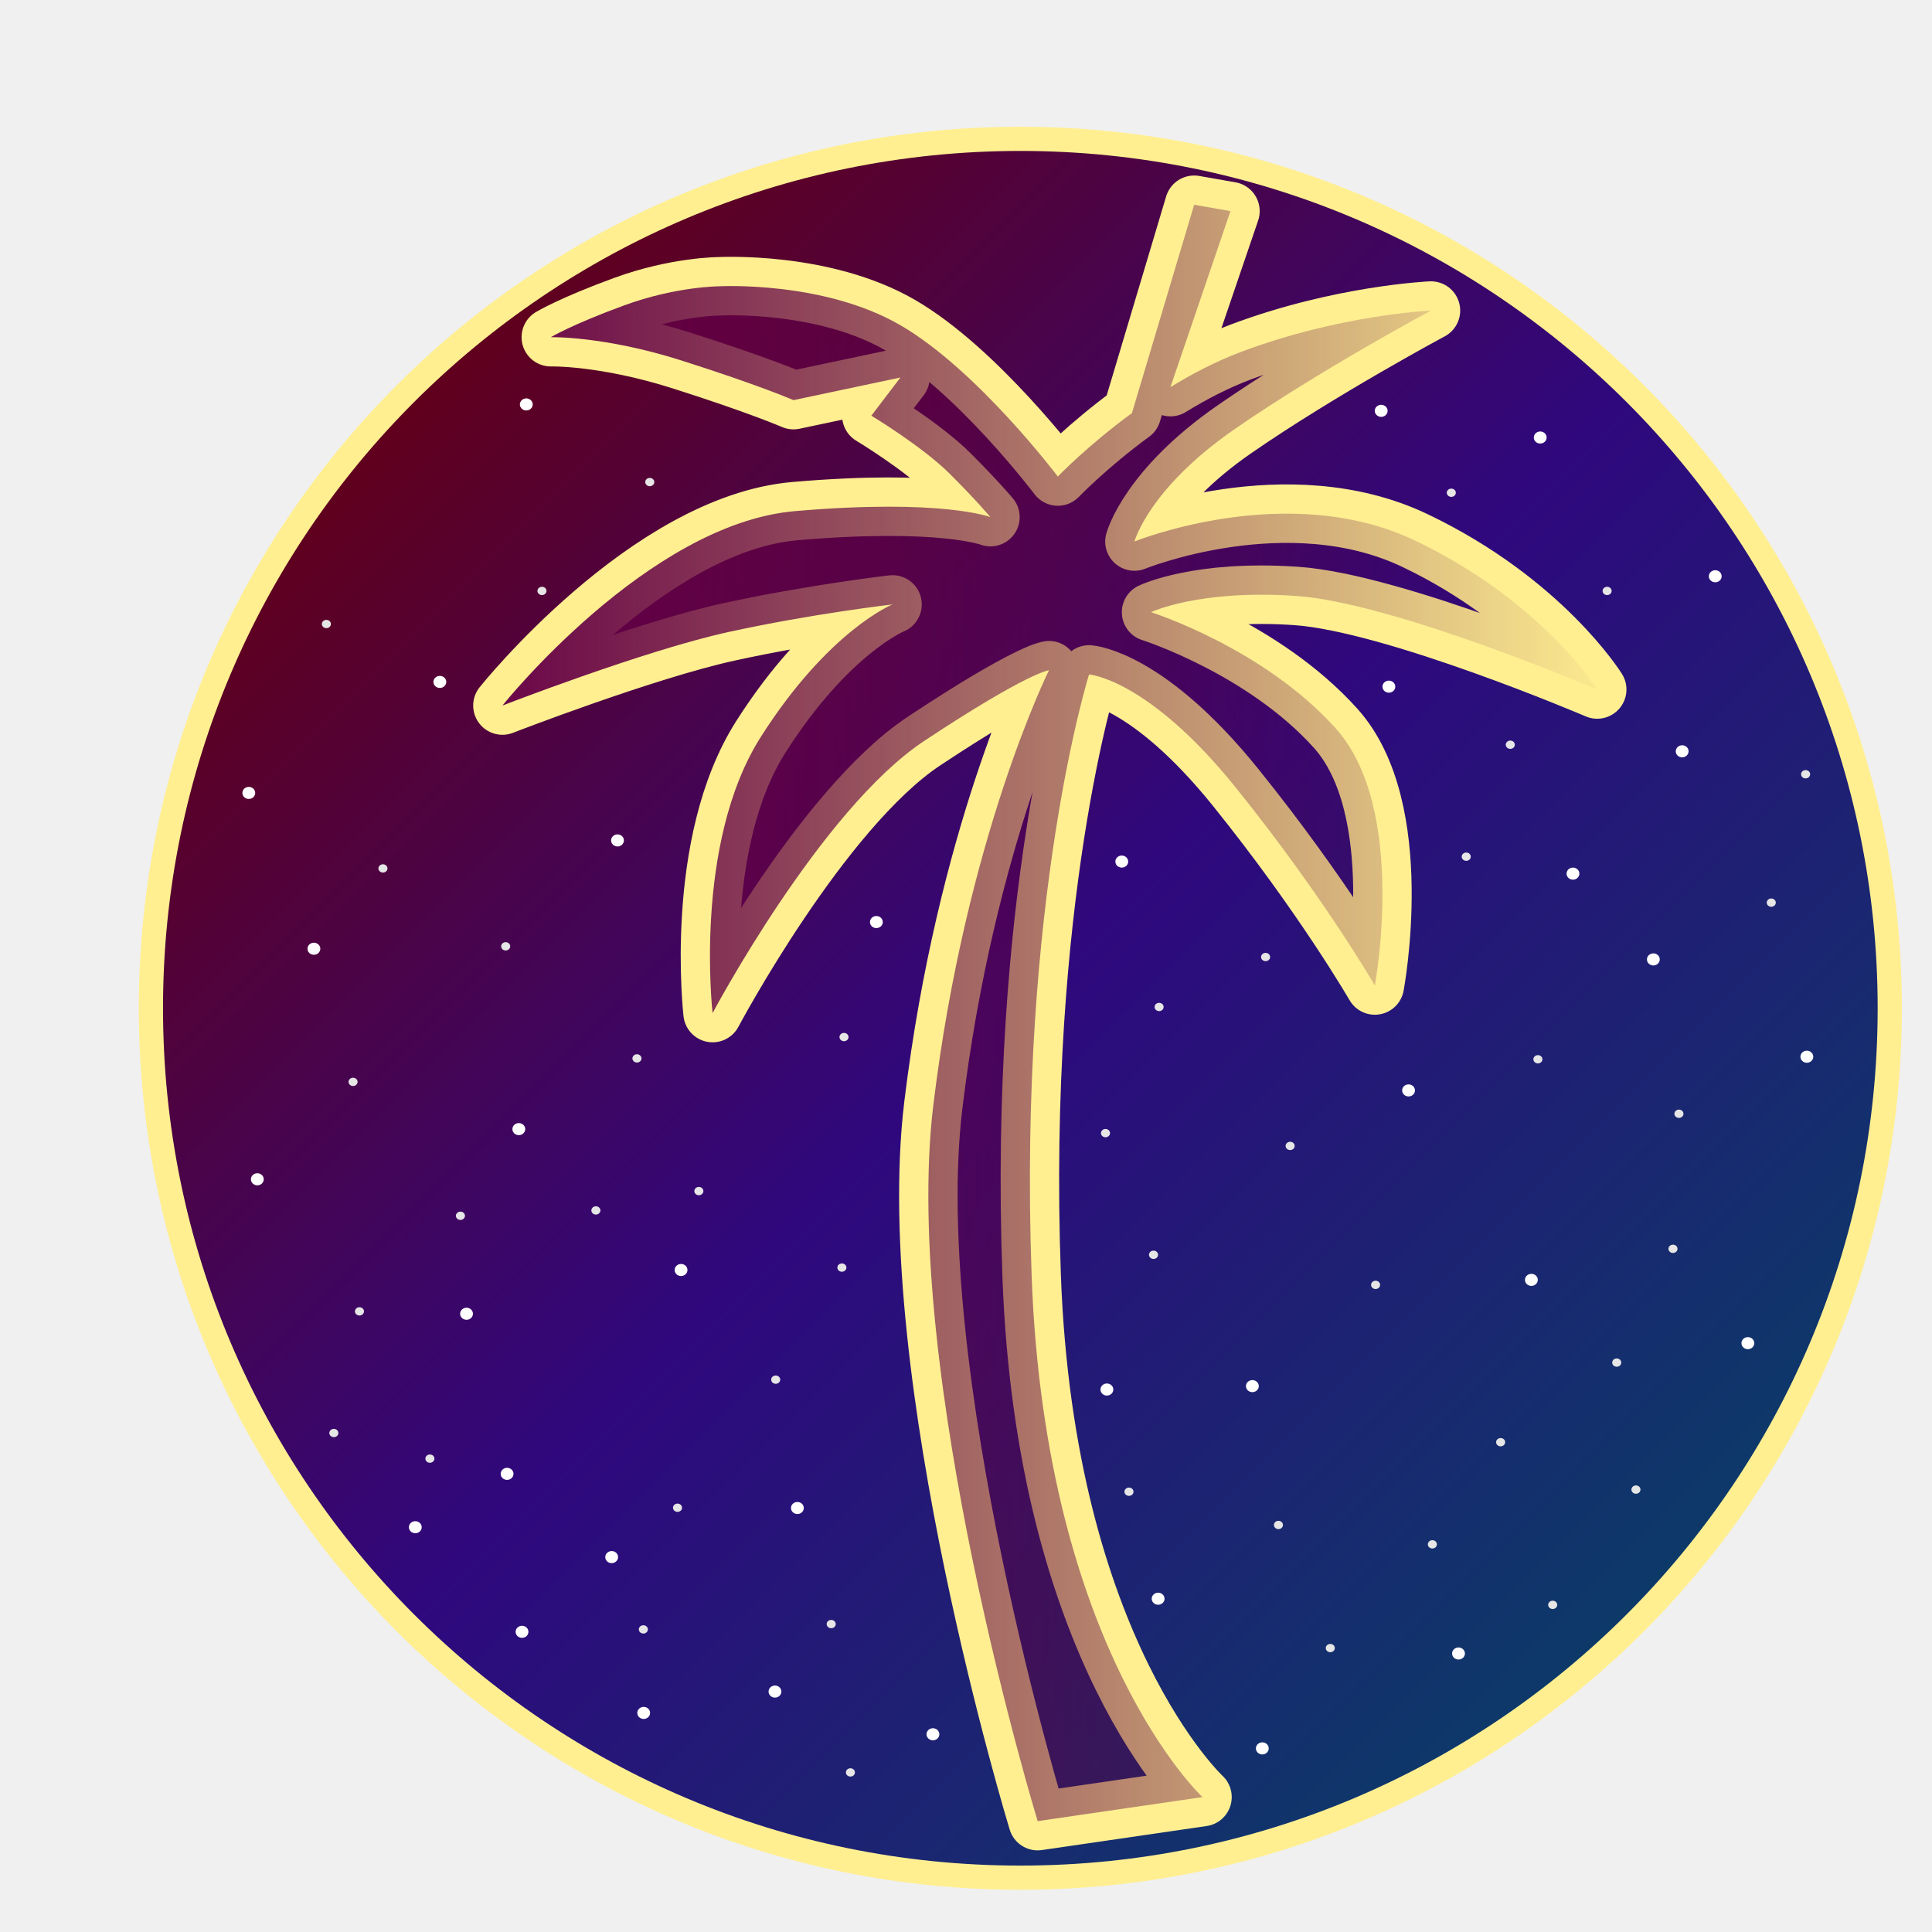
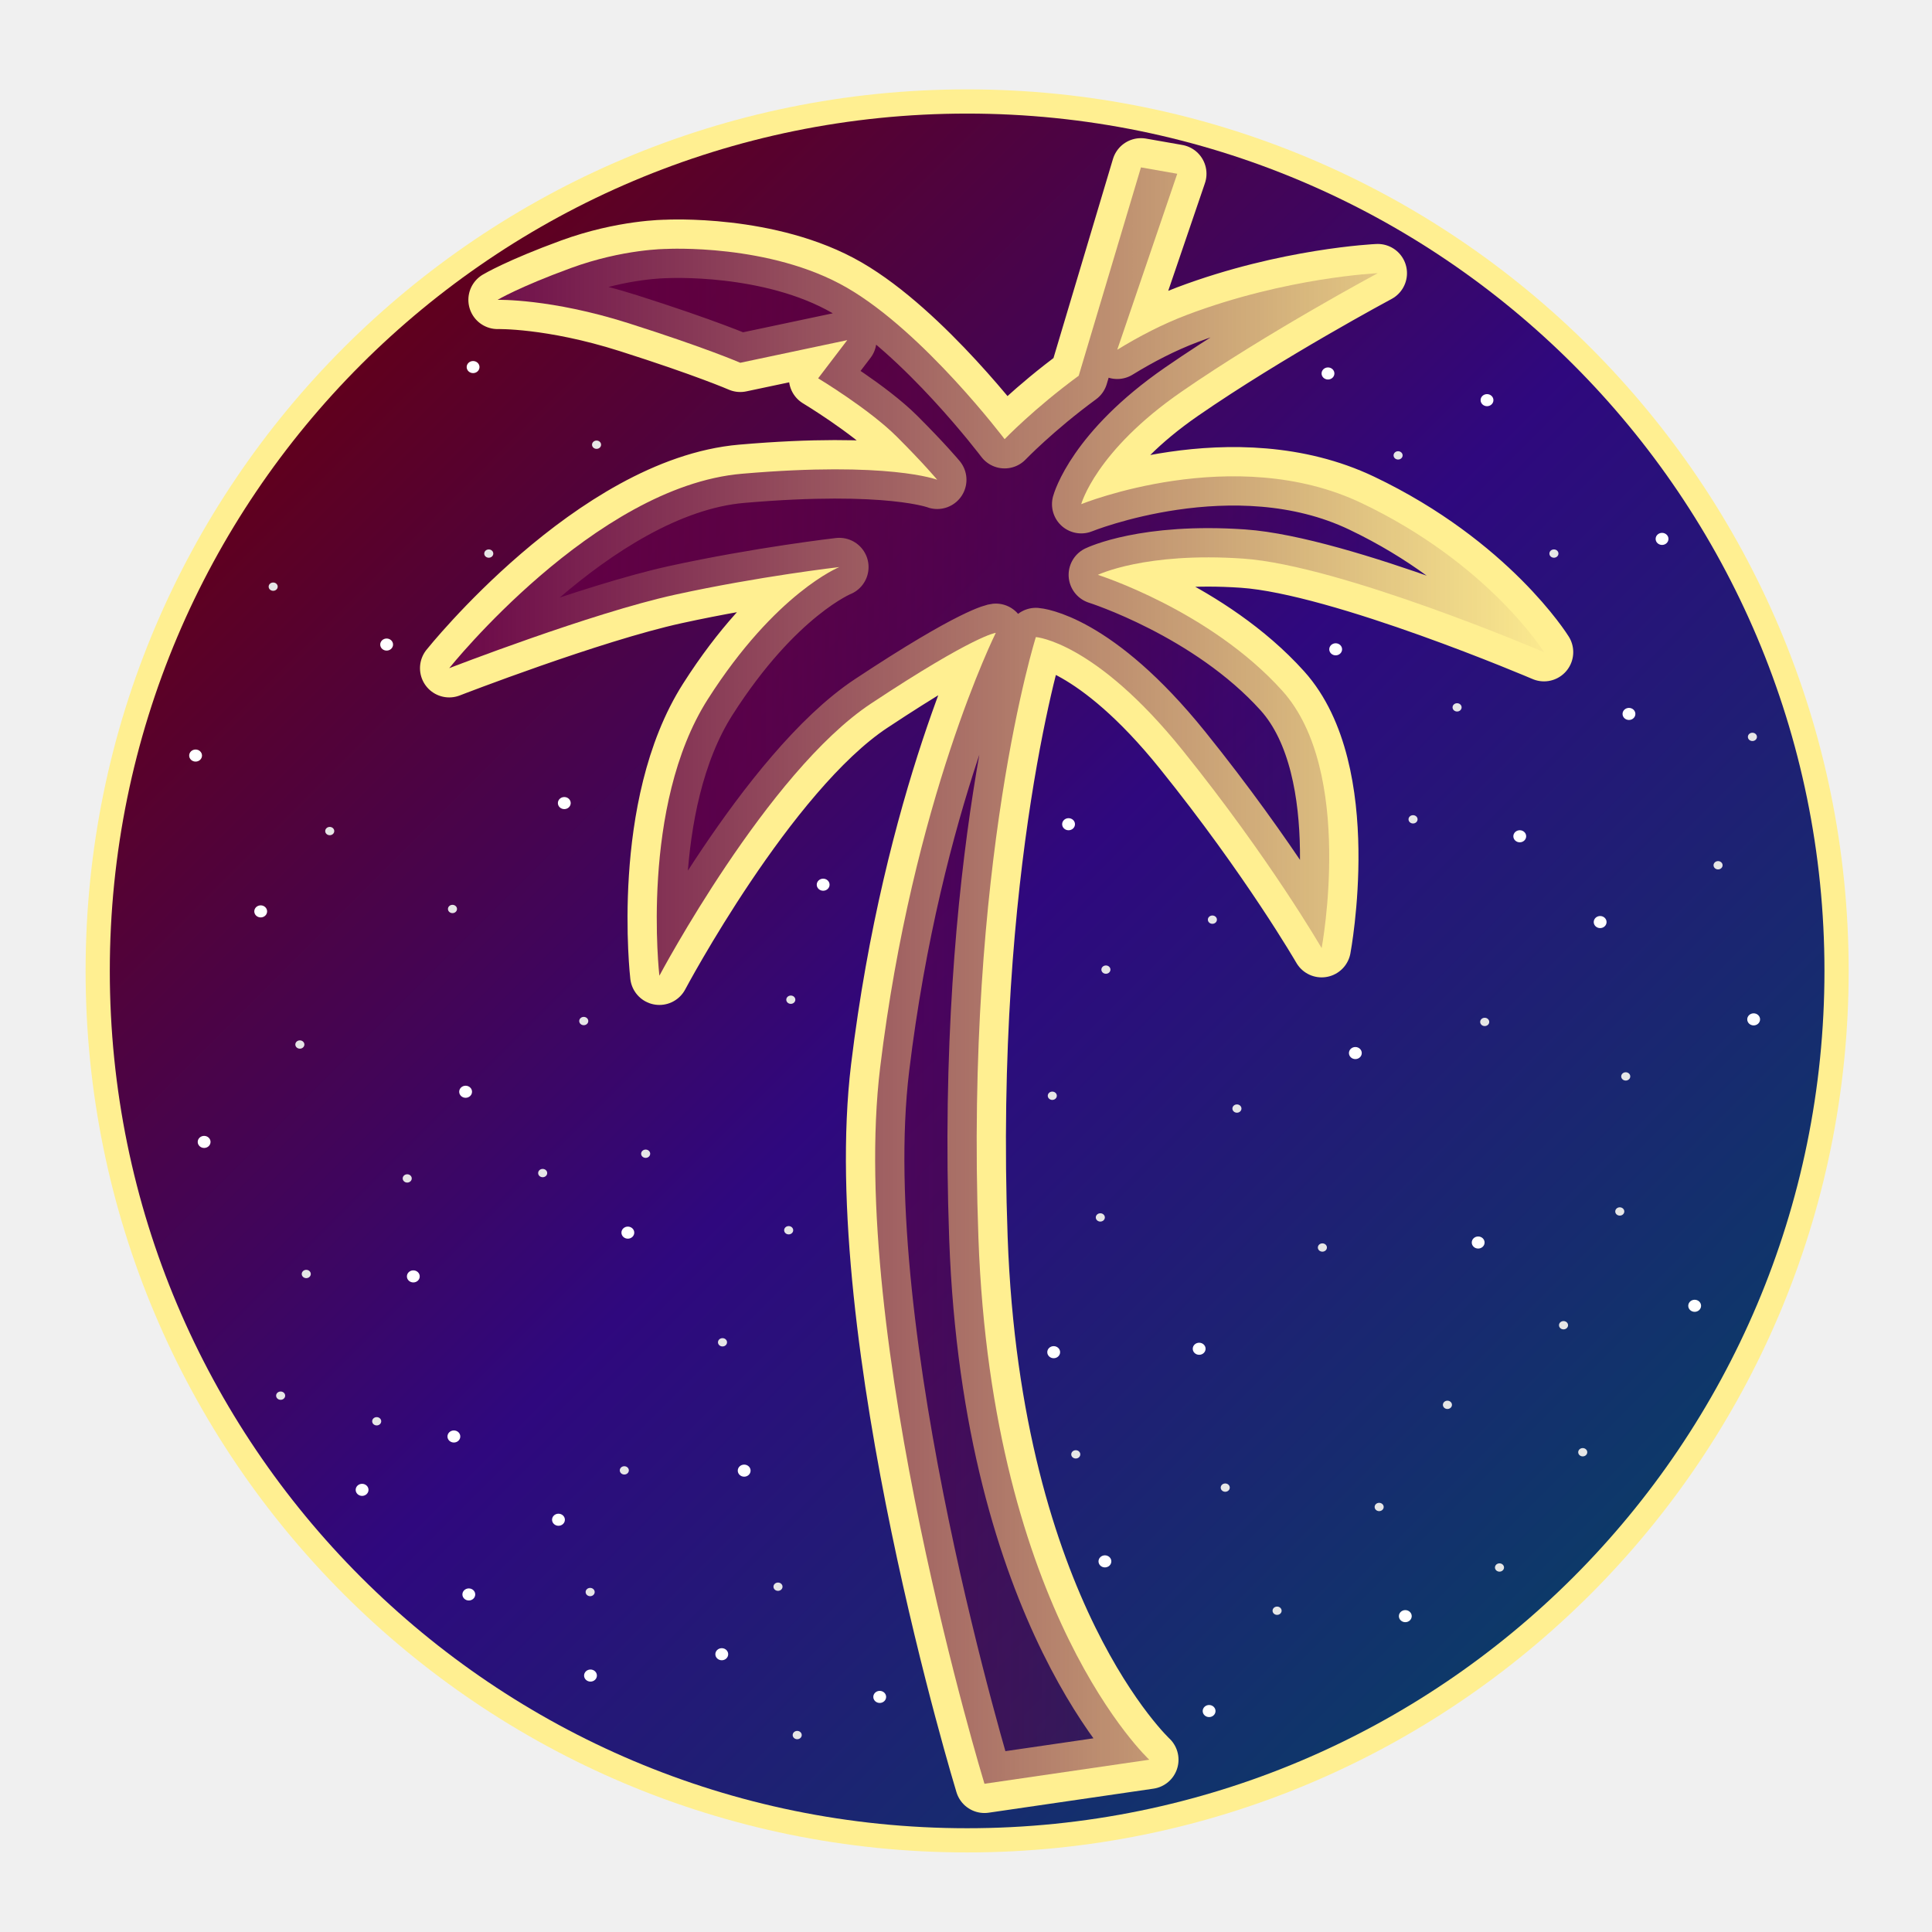
<svg xmlns="http://www.w3.org/2000/svg" xmlns:xlink="http://www.w3.org/1999/xlink" width="512" height="512" fill="none" viewBox="0 0 512 512" version="1.1" id="svg7" xml:space="preserve">
  <defs id="defs7">
+     <linearGradient id="swatch14">
+       <stop style="stop-color:#66003b;stop-opacity:1;" offset="0" id="stop14" />
+     </linearGradient>
    <linearGradient id="linearGradient1">
      <stop style="stop-color:#670047;stop-opacity:1;" offset="0" id="stop1" />
      <stop style="stop-color:#54003b;stop-opacity:0;" offset="1" id="stop2" />
    </linearGradient>
    <linearGradient id="linearGradient11">
      <stop style="stop-color:#60001d;stop-opacity:1;" offset="0" id="stop11" />
      <stop style="stop-color:#2f087e;stop-opacity:1;" offset="0.498" id="stop20" />
      <stop style="stop-color:#0d3969;stop-opacity:1;" offset="0.999" id="stop12" />
    </linearGradient>
-     <linearGradient xlink:href="#linearGradient11" id="linearGradient12" x1="109.745" y1="106.545" x2="431.055" y2="427.855" gradientUnits="userSpaceOnUse" spreadMethod="reflect" />
-     <linearGradient xlink:href="#linearGradient1" id="linearGradient2" x1="125.402" y1="271.834" x2="431.024" y2="271.834" gradientUnits="userSpaceOnUse" gradientTransform="matrix(1.001729,0,0,0.9367663,-0.4809764,13.79496)" />
+     <linearGradient xlink:href="#linearGradient11" id="linearGradient12" x1="109.745" y1="106.545" x2="431.055" y2="427.855" gradientUnits="userSpaceOnUse" spreadMethod="reflect" gradientTransform="translate(-14.10004,-9.900077)" />
+     <linearGradient xlink:href="#linearGradient1" id="linearGradient2" x1="125.402" y1="271.834" x2="431.024" y2="271.834" gradientUnits="userSpaceOnUse" gradientTransform="matrix(1.001729,0,0,0.9367663,-14.58102,3.894888)" />
+     <filter style="color-interpolation-filters:sRGB" id="filter11" x="-0.019" y="-0.055" width="1.038" height="1.109">
+       <feGaussianBlur in="SourceGraphic" stdDeviation="0.383" result="result3" id="feGaussianBlur9" />
+       <feComponentTransfer result="result1" in="result3" id="feComponentTransfer9">
+         <feFuncR type="discrete" tableValues="0 0.1 0.2 0.3 0.4 0.5 0.6 0.7 0.8 0.9 1" id="feFuncR9" />
+         <feFuncG type="discrete" tableValues="0 0.1 0.2 0.3 0.4 0.5 0.6 0.7 0.8 0.9 1" id="feFuncG9" />
+         <feFuncB type="discrete" tableValues="0 0.1 0.2 0.3 0.4 0.5 0.6 0.7 0.8 0.9 1" id="feFuncB9" />
+       </feComponentTransfer>
+       <feGaussianBlur result="result5" stdDeviation="0.01" id="feGaussianBlur10" />
+       <feBlend in2="result5" result="result6" mode="lighten" in="result5" id="feBlend10" />
+       <feColorMatrix in="result6" type="luminanceToAlpha" result="result2" id="feColorMatrix10" />
+       <feSpecularLighting surfaceScale="5" result="result9" specularExponent="20" in="result2" specularConstant="1" id="feSpecularLighting10">
+         <feDistantLight azimuth="180" elevation="90" id="feDistantLight10" />
+       </feSpecularLighting>
+       <feComposite in2="result6" operator="arithmetic" in="result9" k1="0.4" k3="0.7" result="result3" id="feComposite10" k2="0" k4="0" />
+       <feBlend in2="result1" in="result3" mode="normal" result="result8" id="feBlend11" />
+       <feComposite in2="SourceGraphic" in="result8" operator="in" result="result7" id="feComposite11" />
+     </filter>
  </defs>
-   <circle style="fill:url(#linearGradient12);fill-opacity:1;stroke-width:12.832;stroke-opacity:1;paint-order:stroke fill markers;stroke:#ffef91" id="path8" cx="270.4" cy="267.2" r="227.2" />
-   <path id="path15" style="fill:url(#linearGradient2);fill-opacity:1;stroke:#ffef91;stroke-width:15.499;stroke-linejoin:round;stroke-dasharray:none;stroke-dashoffset:0;stroke-opacity:1;paint-order:stroke fill markers" d="m 316.466,54.263 c 0,0 -10.949,36.625 -16.495,55.212 -11.846,8.683 -19.637,16.809 -19.637,16.809 0,0 -21.391,-28.349 -41.791,-40.14 -20.4,-11.791 -47.893,-10.271 -47.893,-10.271 0,0 -11.421,3.65e-4 -25.245,5.059 -13.824,5.059 -19.434,8.431 -19.434,8.431 0,0 14.026,-0.375 34.661,6.182 20.636,6.557 29.651,10.493 29.651,10.493 l 28.348,-5.996 -7.713,10.118 c 0,0 13.524,8.15 20.837,15.457 7.313,7.307 10.718,11.428 10.718,11.428 0,0 -12.721,-4.964 -51.789,-1.592 -39.067,3.372 -77.534,51.522 -77.534,51.522 0,0 37.664,-14.614 59.902,-19.485 22.238,-4.871 43.475,-7.308 43.475,-7.308 0,0 -16.828,6.745 -34.859,35.035 -18.031,28.29 -12.823,73.256 -12.823,73.256 0,0 28.649,-53.958 56.097,-72.131 27.447,-18.173 33.057,-18.735 33.057,-18.735 0,0 -22.038,44.215 -30.653,115.222 -8.615,71.007 27.647,189.788 27.647,189.788 l 43.675,-6.371 c 0,0 -41.671,-38.594 -45.277,-138.266 -3.606,-99.672 15.225,-159.25 15.225,-159.25 0,0 15.628,1.124 38.868,29.977 23.24,28.852 36.862,52.459 36.862,52.459 0,0 8.817,-46.839 -10.416,-68.197 -19.233,-21.358 -48.885,-30.725 -48.885,-30.725 0,0 12.522,-6.089 38.467,-4.309 25.945,1.78 79.763,24.786 79.763,24.786 0,0 -14.45,-23.317 -48.308,-39.48 -33.858,-16.162 -74.329,0.267 -74.329,0.267 0,0 3.779,-14.045 26.587,-29.81 22.808,-15.765 51.992,-31.396 51.992,-31.396 0,0 -24.083,1.06 -50.433,10.996 -6.556,2.472 -12.849,5.755 -18.604,9.294 l 15.902,-46.643 z" />
-   <ellipse style="fill:#ffffff;paint-order:markers stroke fill" id="path6" cx="110.058" cy="404.727" rx="1.7" ry="1.6" />
-   <ellipse style="fill:#e6e6e6;stroke-width:0.697;paint-order:markers stroke fill" id="ellipse6" cx="113.929" cy="386.554" rx="1.2" ry="1.1" />
-   <ellipse style="fill:#ffffff;paint-order:markers stroke fill" id="ellipse7" cx="162.101" cy="412.647" rx="1.7" ry="1.6" />
-   <ellipse style="fill:#ffffff;paint-order:markers stroke fill" id="ellipse8" cx="134.382" cy="390.585" rx="1.7" ry="1.6" />
-   <ellipse style="fill:#ffffff;paint-order:markers stroke fill" id="ellipse9" cx="138.342" cy="432.446" rx="1.7" ry="1.6" />
-   <ellipse style="fill:#ffffff;paint-order:markers stroke fill" id="ellipse10" cx="205.376" cy="448.285" rx="1.7" ry="1.6" />
-   <ellipse style="fill:#ffffff;paint-order:markers stroke fill" id="ellipse11" cx="170.586" cy="453.942" rx="1.7" ry="1.6" />
-   <ellipse style="fill:#e6e6e6;stroke-width:0.697;paint-order:markers stroke fill" id="ellipse12" cx="170.498" cy="431.809" rx="1.2" ry="1.1" />
-   <ellipse style="fill:#e6e6e6;stroke-width:0.697;paint-order:markers stroke fill" id="ellipse13" cx="179.549" cy="399.565" rx="1.2" ry="1.1" />
-   <ellipse style="fill:#ffffff;paint-order:markers stroke fill" id="ellipse14" cx="123.634" cy="348.159" rx="1.7" ry="1.6" />
-   <ellipse style="fill:#e6e6e6;stroke-width:0.697;paint-order:markers stroke fill" id="ellipse15" cx="88.473" cy="379.766" rx="1.2" ry="1.1" />
-   <ellipse style="fill:#e6e6e6;stroke-width:0.697;paint-order:markers stroke fill" id="ellipse16" cx="225.369" cy="469.71" rx="1.2" ry="1.1" />
-   <ellipse style="fill:#ffffff;paint-order:markers stroke fill" id="ellipse17" cx="180.486" cy="336.562" rx="1.7" ry="1.6" />
-   <ellipse style="fill:#e6e6e6;stroke-width:0.697;paint-order:markers stroke fill" id="ellipse18" cx="157.916" cy="320.775" rx="1.2" ry="1.1" />
-   <ellipse style="fill:#ffffff;paint-order:markers stroke fill" id="ellipse19" cx="68.197" cy="312.521" rx="1.7" ry="1.6" />
-   <ellipse style="fill:#e6e6e6;stroke-width:0.697;paint-order:markers stroke fill" id="ellipse20" cx="95.262" cy="347.522" rx="1.2" ry="1.1" />
-   <ellipse style="fill:#ffffff;paint-order:markers stroke fill" id="ellipse21" cx="211.315" cy="399.636" rx="1.7" ry="1.6" />
-   <ellipse style="fill:#e6e6e6;stroke-width:0.697;paint-order:markers stroke fill" id="ellipse22" cx="220.278" cy="430.394" rx="1.2" ry="1.1" />
-   <ellipse style="fill:#e6e6e6;stroke-width:0.697;paint-order:markers stroke fill" id="ellipse23" cx="205.57" cy="365.623" rx="1.2" ry="1.1" />
-   <ellipse style="fill:#ffffff;paint-order:markers stroke fill" id="ellipse24" cx="137.494" cy="299.227" rx="1.7" ry="1.6" />
-   <ellipse style="fill:#e6e6e6;stroke-width:0.697;paint-order:markers stroke fill" id="ellipse25" cx="122.018" cy="322.195" rx="1.2" ry="1.1" />
-   <ellipse style="fill:#e6e6e6;stroke-width:0.697;paint-order:markers stroke fill" id="ellipse26" cx="185.206" cy="315.649" rx="1.2" ry="1.1" />
-   <ellipse style="fill:#e6e6e6;stroke-width:0.697;paint-order:markers stroke fill" id="ellipse27" cx="223.107" cy="335.925" rx="1.2" ry="1.1" />
-   <ellipse style="fill:#ffffff;paint-order:markers stroke fill" id="ellipse28" cx="247.237" cy="459.599" rx="1.7" ry="1.6" />
-   <ellipse style="fill:#e6e6e6;stroke-width:0.697;paint-order:markers stroke fill" id="ellipse29" cx="223.672" cy="274.831" rx="1.2" ry="1.1" />
-   <ellipse style="fill:#ffffff;paint-order:markers stroke fill" id="ellipse30" cx="232.246" cy="244.356" rx="1.7" ry="1.6" />
-   <ellipse style="fill:#ffffff;paint-order:markers stroke fill" id="ellipse31" cx="83.188" cy="251.427" rx="1.7" ry="1.6" />
-   <ellipse style="fill:#e6e6e6;stroke-width:0.697;paint-order:markers stroke fill" id="ellipse32" cx="93.565" cy="286.71" rx="1.2" ry="1.1" />
-   <ellipse style="fill:#e6e6e6;stroke-width:0.697;paint-order:markers stroke fill" id="ellipse33" cx="134.011" cy="250.789" rx="1.2" ry="1.1" />
-   <ellipse style="fill:#ffffff;paint-order:markers stroke fill" id="ellipse34" cx="163.644" cy="222.722" rx="1.7" ry="1.6" />
-   <ellipse style="fill:#e6e6e6;stroke-width:0.697;paint-order:markers stroke fill" id="ellipse35" cx="101.484" cy="230.142" rx="1.2" ry="1.1" />
-   <ellipse style="fill:#ffffff;paint-order:markers stroke fill" id="ellipse36" cx="65.934" cy="210.132" rx="1.7" ry="1.6" />
-   <ellipse style="fill:#ffffff;paint-order:markers stroke fill" id="ellipse37" cx="116.563" cy="180.716" rx="1.7" ry="1.6" />
-   <ellipse style="fill:#e6e6e6;stroke-width:0.697;paint-order:markers stroke fill" id="ellipse38" cx="168.801" cy="280.488" rx="1.2" ry="1.1" />
-   <ellipse style="fill:#e6e6e6;stroke-width:0.697;paint-order:markers stroke fill" id="ellipse39" cx="143.628" cy="156.603" rx="1.2" ry="1.1" />
-   <ellipse style="fill:#e6e6e6;stroke-width:0.697;paint-order:markers stroke fill" id="ellipse40" cx="86.494" cy="165.371" rx="1.2" ry="1.1" />
-   <ellipse style="fill:#ffffff;paint-order:markers stroke fill" id="ellipse41" cx="139.473" cy="107.177" rx="1.7" ry="1.6" />
-   <ellipse style="fill:#e6e6e6;stroke-width:0.697;paint-order:markers stroke fill" id="ellipse42" cx="172.195" cy="127.753" rx="1.2" ry="1.1" />
-   <ellipse style="fill:#ffffff;paint-order:markers stroke fill" id="ellipse43" cx="306.916" cy="423.678" rx="1.7" ry="1.6" />
-   <ellipse style="fill:#e6e6e6;stroke-width:0.697;paint-order:markers stroke fill" id="ellipse44" cx="338.801" cy="404.135" rx="1.2" ry="1.1" />
-   <ellipse style="fill:#ffffff;paint-order:markers stroke fill" id="ellipse45" cx="334.526" cy="463.344" rx="1.7" ry="1.6" />
-   <ellipse style="fill:#e6e6e6;stroke-width:0.697;paint-order:markers stroke fill" id="ellipse46" cx="299.191" cy="395.322" rx="1.2" ry="1.1" />
-   <ellipse style="fill:#e6e6e6;stroke-width:0.697;paint-order:markers stroke fill" id="ellipse48" cx="352.542" cy="436.759" rx="1.2" ry="1.1" />
-   <ellipse style="fill:#ffffff;paint-order:markers stroke fill" id="ellipse49" cx="331.892" cy="367.337" rx="1.7" ry="1.6" />
-   <ellipse style="fill:#e6e6e6;stroke-width:0.697;paint-order:markers stroke fill" id="ellipse51" cx="379.591" cy="409.267" rx="1.2" ry="1.1" />
-   <ellipse style="fill:#ffffff;paint-order:markers stroke fill" id="ellipse53" cx="293.34" cy="368.241" rx="1.7" ry="1.6" />
-   <ellipse style="fill:#e6e6e6;stroke-width:0.697;paint-order:markers stroke fill" id="ellipse54" cx="341.901" cy="303.681" rx="1.2" ry="1.1" />
-   <ellipse style="fill:#ffffff;paint-order:markers stroke fill" id="ellipse56" cx="386.521" cy="438.195" rx="1.7" ry="1.6" />
-   <ellipse style="fill:#e6e6e6;stroke-width:0.697;paint-order:markers stroke fill" id="ellipse57" cx="305.697" cy="332.531" rx="1.2" ry="1.1" />
-   <ellipse style="fill:#ffffff;paint-order:markers stroke fill" id="ellipse58" cx="373.282" cy="288.971" rx="1.7" ry="1.6" />
-   <ellipse style="fill:#e6e6e6;stroke-width:0.697;paint-order:markers stroke fill" id="ellipse59" cx="397.684" cy="382.197" rx="1.2" ry="1.1" />
-   <ellipse style="fill:#e6e6e6;stroke-width:0.697;paint-order:markers stroke fill" id="ellipse60" cx="411.48" cy="425.303" rx="1.2" ry="1.1" />
-   <ellipse style="fill:#e6e6e6;stroke-width:0.697;paint-order:markers stroke fill" id="ellipse63" cx="364.545" cy="340.506" rx="1.2" ry="1.1" />
-   <ellipse style="fill:#e6e6e6;stroke-width:0.697;paint-order:markers stroke fill" id="ellipse64" cx="292.969" cy="300.287" rx="1.2" ry="1.1" />
-   <ellipse style="fill:#e6e6e6;stroke-width:0.697;paint-order:markers stroke fill" id="ellipse65" cx="307.176" cy="266.859" rx="1.2" ry="1.1" />
-   <ellipse style="fill:#ffffff;paint-order:markers stroke fill" id="ellipse66" cx="463.203" cy="355.949" rx="1.7" ry="1.6" />
-   <ellipse style="fill:#e6e6e6;stroke-width:0.697;paint-order:markers stroke fill" id="ellipse67" cx="428.45" cy="361.098" rx="1.2" ry="1.1" />
-   <ellipse style="fill:#e6e6e6;stroke-width:0.697;paint-order:markers stroke fill" id="ellipse68" cx="433.542" cy="394.756" rx="1.2" ry="1.1" />
-   <ellipse style="fill:#ffffff;paint-order:markers stroke fill" id="ellipse70" cx="297.28" cy="228.327" rx="1.7" ry="1.6" />
-   <ellipse style="fill:#e6e6e6;stroke-width:0.697;paint-order:markers stroke fill" id="ellipse71" cx="335.395" cy="253.618" rx="1.2" ry="1.1" />
-   <ellipse style="fill:#ffffff;paint-order:markers stroke fill" id="ellipse73" cx="405.832" cy="339.18" rx="1.7" ry="1.6" />
-   <ellipse style="fill:#e6e6e6;stroke-width:0.697;paint-order:markers stroke fill" id="ellipse75" cx="407.562" cy="280.719" rx="1.2" ry="1.1" />
-   <ellipse style="fill:#ffffff;paint-order:markers stroke fill" id="ellipse76" cx="478.836" cy="280.044" rx="1.7" ry="1.6" />
-   <ellipse style="fill:#e6e6e6;stroke-width:0.697;paint-order:markers stroke fill" id="ellipse77" cx="443.357" cy="330.951" rx="1.2" ry="1.1" />
-   <ellipse style="fill:#ffffff;paint-order:markers stroke fill" id="ellipse78" cx="368.067" cy="181.973" rx="1.7" ry="1.6" />
-   <ellipse style="fill:#e6e6e6;stroke-width:0.697;paint-order:markers stroke fill" id="ellipse79" cx="388.57" cy="227.031" rx="1.2" ry="1.1" />
-   <ellipse style="fill:#e6e6e6;stroke-width:0.697;paint-order:markers stroke fill" id="ellipse80" cx="400.243" cy="197.36" rx="1.2" ry="1.1" />
-   <ellipse style="fill:#ffffff;paint-order:markers stroke fill" id="ellipse81" cx="438.155" cy="254.255" rx="1.7" ry="1.6" />
-   <ellipse style="fill:#e6e6e6;stroke-width:0.697;paint-order:markers stroke fill" id="ellipse82" cx="444.937" cy="295.162" rx="1.2" ry="1.1" />
-   <ellipse style="fill:#ffffff;paint-order:markers stroke fill" id="ellipse83" cx="416.853" cy="231.522" rx="1.7" ry="1.6" />
-   <ellipse style="fill:#e6e6e6;stroke-width:0.697;paint-order:markers stroke fill" id="ellipse84" cx="469.406" cy="239.205" rx="1.2" ry="1.1" />
-   <ellipse style="fill:#ffffff;paint-order:markers stroke fill" id="ellipse85" cx="445.792" cy="199.101" rx="1.7" ry="1.6" />
-   <ellipse style="fill:#e6e6e6;stroke-width:0.697;paint-order:markers stroke fill" id="ellipse86" cx="478.505" cy="205.183" rx="1.2" ry="1.1" />
-   <ellipse style="fill:#ffffff;paint-order:markers stroke fill" id="ellipse87" cx="454.56" cy="152.714" rx="1.7" ry="1.6" />
-   <ellipse style="fill:#e6e6e6;stroke-width:0.697;paint-order:markers stroke fill" id="ellipse88" cx="425.905" cy="156.603" rx="1.2" ry="1.1" />
-   <ellipse style="fill:#ffffff;paint-order:markers stroke fill" id="ellipse89" cx="366.03" cy="108.874" rx="1.7" ry="1.6" />
-   <ellipse style="fill:#e6e6e6;stroke-width:0.697;paint-order:markers stroke fill" id="ellipse90" cx="384.61" cy="130.581" rx="1.2" ry="1.1" />
-   <ellipse style="fill:#ffffff;paint-order:markers stroke fill" id="ellipse91" cx="408.174" cy="115.945" rx="1.7" ry="1.6" />
+   <circle style="fill:url(#linearGradient12);fill-opacity:1;stroke:#ffef91;stroke-width:12.832;stroke-opacity:1;paint-order:stroke fill markers" id="path8" cx="256.3" cy="257.3" r="227.2" />
+   <path id="path15" style="fill:url(#linearGradient2);fill-opacity:1;stroke:#ffef91;stroke-width:15.499;stroke-linejoin:round;stroke-dasharray:none;stroke-dashoffset:0;stroke-opacity:1;paint-order:stroke fill markers" d="m 302.366,44.362 c 0,0 -10.949,36.625 -16.495,55.212 -11.846,8.683 -19.637,16.809 -19.637,16.809 0,0 -21.391,-28.349 -41.791,-40.14 C 204.043,64.453 176.55,65.972 176.55,65.972 c 0,0 -11.421,3.65e-4 -25.245,5.059 -13.824,5.059 -19.434,8.431 -19.434,8.431 0,0 14.026,-0.375 34.661,6.182 20.636,6.557 29.651,10.493 29.651,10.493 l 28.348,-5.996 -7.713,10.118 c 0,0 13.524,8.15 20.837,15.457 7.313,7.307 10.718,11.428 10.718,11.428 0,0 -12.721,-4.964 -51.789,-1.592 -39.067,3.372 -77.534,51.522 -77.534,51.522 0,0 37.664,-14.614 59.902,-19.485 22.238,-4.871 43.475,-7.308 43.475,-7.308 0,0 -16.828,6.745 -34.859,35.035 -18.031,28.29 -12.823,73.256 -12.823,73.256 0,0 28.649,-53.958 56.097,-72.131 27.447,-18.173 33.057,-18.735 33.057,-18.735 0,0 -22.038,44.215 -30.653,115.222 -8.615,71.007 27.647,189.788 27.647,189.788 l 43.675,-6.371 c 0,0 -41.671,-38.594 -45.277,-138.266 -3.606,-99.672 15.225,-159.25 15.225,-159.25 0,0 15.628,1.124 38.868,29.977 23.24,28.852 36.862,52.459 36.862,52.459 0,0 8.817,-46.839 -10.416,-68.197 -19.233,-21.358 -48.885,-30.725 -48.885,-30.725 0,0 12.522,-6.089 38.467,-4.309 25.945,1.78 79.763,24.786 79.763,24.786 0,0 -14.45,-23.317 -48.308,-39.48 -33.858,-16.162 -74.329,0.267 -74.329,0.267 0,0 3.779,-14.045 26.587,-29.81 22.808,-15.765 51.992,-31.396 51.992,-31.396 0,0 -24.083,1.06 -50.433,10.996 -6.556,2.472 -12.849,5.755 -18.604,9.294 L 311.983,46.049 Z" />
+   <ellipse style="fill:#ffffff;paint-order:markers stroke fill" id="path6" cx="95.958" cy="394.827" rx="1.7" ry="1.6" />
+   <ellipse style="fill:#e6e6e6;stroke-width:0.697;paint-order:markers stroke fill" id="ellipse6" cx="99.829" cy="376.654" rx="1.2" ry="1.1" />
+   <ellipse style="fill:#ffffff;paint-order:markers stroke fill" id="ellipse7" cx="148.001" cy="402.747" rx="1.7" ry="1.6" />
+   <ellipse style="fill:#ffffff;paint-order:markers stroke fill" id="ellipse8" cx="120.282" cy="380.685" rx="1.7" ry="1.6" />
+   <ellipse style="fill:#ffffff;paint-order:markers stroke fill" id="ellipse9" cx="124.242" cy="422.546" rx="1.7" ry="1.6" />
+   <ellipse style="fill:#ffffff;paint-order:markers stroke fill" id="ellipse10" cx="191.276" cy="438.385" rx="1.7" ry="1.6" />
+   <ellipse style="fill:#ffffff;paint-order:markers stroke fill" id="ellipse11" cx="156.486" cy="444.042" rx="1.7" ry="1.6" />
+   <ellipse style="fill:#e6e6e6;stroke-width:0.697;paint-order:markers stroke fill" id="ellipse12" cx="156.398" cy="421.909" rx="1.2" ry="1.1" />
+   <ellipse style="fill:#e6e6e6;stroke-width:0.697;paint-order:markers stroke fill" id="ellipse13" cx="165.449" cy="389.664" rx="1.2" ry="1.1" />
+   <ellipse style="fill:#ffffff;paint-order:markers stroke fill" id="ellipse14" cx="109.534" cy="338.259" rx="1.7" ry="1.6" />
+   <ellipse style="fill:#e6e6e6;stroke-width:0.697;paint-order:markers stroke fill" id="ellipse15" cx="74.373" cy="369.866" rx="1.2" ry="1.1" />
+   <ellipse style="fill:#e6e6e6;stroke-width:0.697;paint-order:markers stroke fill" id="ellipse16" cx="211.269" cy="459.81" rx="1.2" ry="1.1" />
+   <ellipse style="fill:#ffffff;paint-order:markers stroke fill" id="ellipse17" cx="166.386" cy="326.662" rx="1.7" ry="1.6" />
+   <ellipse style="fill:#e6e6e6;stroke-width:0.697;paint-order:markers stroke fill" id="ellipse18" cx="143.815" cy="310.875" rx="1.2" ry="1.1" />
+   <ellipse style="fill:#ffffff;paint-order:markers stroke fill" id="ellipse19" cx="54.097" cy="302.621" rx="1.7" ry="1.6" />
+   <ellipse style="fill:#e6e6e6;stroke-width:0.697;paint-order:markers stroke fill" id="ellipse20" cx="81.162" cy="337.621" rx="1.2" ry="1.1" />
+   <ellipse style="fill:#ffffff;paint-order:markers stroke fill" id="ellipse21" cx="197.215" cy="389.736" rx="1.7" ry="1.6" />
+   <ellipse style="fill:#e6e6e6;stroke-width:0.697;paint-order:markers stroke fill" id="ellipse22" cx="206.178" cy="420.494" rx="1.2" ry="1.1" />
+   <ellipse style="fill:#e6e6e6;stroke-width:0.697;paint-order:markers stroke fill" id="ellipse23" cx="191.47" cy="355.723" rx="1.2" ry="1.1" />
+   <ellipse style="fill:#ffffff;paint-order:markers stroke fill" id="ellipse24" cx="123.393" cy="289.327" rx="1.7" ry="1.6" />
+   <ellipse style="fill:#e6e6e6;stroke-width:0.697;paint-order:markers stroke fill" id="ellipse25" cx="107.918" cy="312.295" rx="1.2" ry="1.1" />
+   <ellipse style="fill:#e6e6e6;stroke-width:0.697;paint-order:markers stroke fill" id="ellipse26" cx="171.106" cy="305.749" rx="1.2" ry="1.1" />
+   <ellipse style="fill:#e6e6e6;stroke-width:0.697;paint-order:markers stroke fill" id="ellipse27" cx="209.007" cy="326.025" rx="1.2" ry="1.1" />
+   <ellipse style="fill:#ffffff;paint-order:markers stroke fill" id="ellipse28" cx="233.136" cy="449.699" rx="1.7" ry="1.6" />
+   <ellipse style="fill:#e6e6e6;stroke-width:0.697;paint-order:markers stroke fill" id="ellipse29" cx="209.572" cy="264.931" rx="1.2" ry="1.1" />
+   <ellipse style="fill:#ffffff;paint-order:markers stroke fill" id="ellipse30" cx="218.146" cy="234.455" rx="1.7" ry="1.6" />
+   <ellipse style="fill:#ffffff;paint-order:markers stroke fill" id="ellipse31" cx="69.088" cy="241.527" rx="1.7" ry="1.6" />
+   <ellipse style="fill:#e6e6e6;stroke-width:0.697;paint-order:markers stroke fill" id="ellipse32" cx="79.465" cy="276.81" rx="1.2" ry="1.1" />
+   <ellipse style="fill:#e6e6e6;stroke-width:0.697;paint-order:markers stroke fill" id="ellipse33" cx="119.911" cy="240.889" rx="1.2" ry="1.1" />
+   <ellipse style="fill:#ffffff;paint-order:markers stroke fill" id="ellipse34" cx="149.544" cy="212.822" rx="1.7" ry="1.6" />
+   <ellipse style="fill:#e6e6e6;stroke-width:0.697;paint-order:markers stroke fill" id="ellipse35" cx="87.384" cy="220.242" rx="1.2" ry="1.1" />
+   <ellipse style="fill:#ffffff;paint-order:markers stroke fill" id="ellipse36" cx="51.834" cy="200.231" rx="1.7" ry="1.6" />
+   <ellipse style="fill:#ffffff;paint-order:markers stroke fill" id="ellipse37" cx="102.463" cy="170.816" rx="1.7" ry="1.6" />
+   <ellipse style="fill:#e6e6e6;stroke-width:0.697;paint-order:markers stroke fill" id="ellipse38" cx="154.701" cy="270.588" rx="1.2" ry="1.1" />
+   <ellipse style="fill:#e6e6e6;stroke-width:0.697;paint-order:markers stroke fill" id="ellipse39" cx="129.528" cy="146.703" rx="1.2" ry="1.1" />
+   <ellipse style="fill:#e6e6e6;stroke-width:0.697;paint-order:markers stroke fill" id="ellipse40" cx="72.394" cy="155.471" rx="1.2" ry="1.1" />
+   <ellipse style="fill:#ffffff;paint-order:markers stroke fill" id="ellipse41" cx="125.373" cy="97.277" rx="1.7" ry="1.6" />
+   <ellipse style="fill:#e6e6e6;stroke-width:0.697;paint-order:markers stroke fill" id="ellipse42" cx="158.095" cy="117.853" rx="1.2" ry="1.1" />
+   <ellipse style="fill:#ffffff;paint-order:markers stroke fill" id="ellipse43" cx="292.816" cy="413.778" rx="1.7" ry="1.6" />
+   <ellipse style="fill:#e6e6e6;stroke-width:0.697;paint-order:markers stroke fill" id="ellipse44" cx="324.701" cy="394.235" rx="1.2" ry="1.1" />
+   <ellipse style="fill:#ffffff;paint-order:markers stroke fill" id="ellipse45" cx="320.426" cy="453.444" rx="1.7" ry="1.6" />
+   <ellipse style="fill:#e6e6e6;stroke-width:0.697;paint-order:markers stroke fill" id="ellipse46" cx="285.091" cy="385.422" rx="1.2" ry="1.1" />
+   <ellipse style="fill:#e6e6e6;stroke-width:0.697;paint-order:markers stroke fill" id="ellipse48" cx="338.442" cy="426.859" rx="1.2" ry="1.1" />
+   <ellipse style="fill:#ffffff;paint-order:markers stroke fill" id="ellipse49" cx="317.792" cy="357.437" rx="1.7" ry="1.6" />
+   <ellipse style="fill:#e6e6e6;stroke-width:0.697;paint-order:markers stroke fill" id="ellipse51" cx="365.491" cy="399.366" rx="1.2" ry="1.1" />
+   <ellipse style="fill:#ffffff;paint-order:markers stroke fill" id="ellipse53" cx="279.24" cy="358.341" rx="1.7" ry="1.6" />
+   <ellipse style="fill:#e6e6e6;stroke-width:0.697;paint-order:markers stroke fill" id="ellipse54" cx="327.8" cy="293.781" rx="1.2" ry="1.1" />
+   <ellipse style="fill:#ffffff;paint-order:markers stroke fill" id="ellipse56" cx="372.421" cy="428.295" rx="1.7" ry="1.6" />
+   <ellipse style="fill:#e6e6e6;stroke-width:0.697;paint-order:markers stroke fill" id="ellipse57" cx="291.597" cy="322.631" rx="1.2" ry="1.1" />
+   <ellipse style="fill:#ffffff;paint-order:markers stroke fill" id="ellipse58" cx="359.182" cy="279.071" rx="1.7" ry="1.6" />
+   <ellipse style="fill:#e6e6e6;stroke-width:0.697;paint-order:markers stroke fill" id="ellipse59" cx="383.584" cy="372.297" rx="1.2" ry="1.1" />
+   <ellipse style="fill:#e6e6e6;stroke-width:0.697;paint-order:markers stroke fill" id="ellipse60" cx="397.38" cy="415.403" rx="1.2" ry="1.1" />
+   <ellipse style="fill:#e6e6e6;stroke-width:0.697;paint-order:markers stroke fill" id="ellipse63" cx="350.445" cy="330.606" rx="1.2" ry="1.1" />
+   <ellipse style="fill:#e6e6e6;stroke-width:0.697;paint-order:markers stroke fill" id="ellipse64" cx="278.869" cy="290.387" rx="1.2" ry="1.1" />
+   <ellipse style="fill:#e6e6e6;stroke-width:0.697;paint-order:markers stroke fill" id="ellipse65" cx="293.076" cy="256.959" rx="1.2" ry="1.1" />
+   <ellipse style="fill:#ffffff;paint-order:markers stroke fill" id="ellipse66" cx="449.103" cy="346.049" rx="1.7" ry="1.6" />
+   <ellipse style="fill:#e6e6e6;stroke-width:0.697;paint-order:markers stroke fill" id="ellipse67" cx="414.35" cy="351.198" rx="1.2" ry="1.1" />
+   <ellipse style="fill:#e6e6e6;stroke-width:0.697;paint-order:markers stroke fill" id="ellipse68" cx="419.442" cy="384.856" rx="1.2" ry="1.1" />
+   <ellipse style="fill:#ffffff;paint-order:markers stroke fill" id="ellipse70" cx="283.18" cy="218.427" rx="1.7" ry="1.6" />
+   <ellipse style="fill:#e6e6e6;stroke-width:0.697;paint-order:markers stroke fill" id="ellipse71" cx="321.295" cy="243.718" rx="1.2" ry="1.1" />
+   <ellipse style="fill:#ffffff;paint-order:markers stroke fill" id="ellipse73" cx="391.732" cy="329.28" rx="1.7" ry="1.6" />
+   <ellipse style="fill:#e6e6e6;stroke-width:0.697;paint-order:markers stroke fill" id="ellipse75" cx="393.462" cy="270.819" rx="1.2" ry="1.1" />
+   <ellipse style="fill:#ffffff;paint-order:markers stroke fill" id="ellipse76" cx="464.736" cy="270.144" rx="1.7" ry="1.6" />
+   <ellipse style="fill:#e6e6e6;stroke-width:0.697;paint-order:markers stroke fill" id="ellipse77" cx="429.257" cy="321.051" rx="1.2" ry="1.1" />
+   <ellipse style="fill:#ffffff;paint-order:markers stroke fill" id="ellipse78" cx="353.967" cy="172.073" rx="1.7" ry="1.6" />
+   <ellipse style="fill:#e6e6e6;stroke-width:0.697;paint-order:markers stroke fill" id="ellipse79" cx="374.47" cy="217.13" rx="1.2" ry="1.1" />
+   <ellipse style="fill:#e6e6e6;stroke-width:0.697;paint-order:markers stroke fill" id="ellipse80" cx="386.143" cy="187.46" rx="1.2" ry="1.1" />
+   <ellipse style="fill:#ffffff;paint-order:markers stroke fill" id="ellipse81" cx="424.055" cy="244.355" rx="1.7" ry="1.6" />
+   <ellipse style="fill:#e6e6e6;stroke-width:0.697;paint-order:markers stroke fill" id="ellipse82" cx="430.837" cy="285.262" rx="1.2" ry="1.1" />
+   <ellipse style="fill:#ffffff;paint-order:markers stroke fill" id="ellipse83" cx="402.753" cy="221.622" rx="1.7" ry="1.6" />
+   <ellipse style="fill:#e6e6e6;stroke-width:0.697;paint-order:markers stroke fill" id="ellipse84" cx="455.306" cy="229.304" rx="1.2" ry="1.1" />
+   <ellipse style="fill:#ffffff;paint-order:markers stroke fill" id="ellipse85" cx="431.692" cy="189.201" rx="1.7" ry="1.6" />
+   <ellipse style="fill:#e6e6e6;stroke-width:0.697;paint-order:markers stroke fill" id="ellipse86" cx="464.405" cy="195.283" rx="1.2" ry="1.1" />
+   <ellipse style="fill:#ffffff;paint-order:markers stroke fill" id="ellipse87" cx="440.46" cy="142.814" rx="1.7" ry="1.6" />
+   <ellipse style="fill:#e6e6e6;stroke-width:0.697;paint-order:markers stroke fill" id="ellipse88" cx="411.805" cy="146.703" rx="1.2" ry="1.1" />
+   <ellipse style="fill:#ffffff;paint-order:markers stroke fill" id="ellipse89" cx="351.93" cy="98.974" rx="1.7" ry="1.6" />
+   <ellipse style="fill:#e6e6e6;stroke-width:0.697;paint-order:markers stroke fill" id="ellipse90" cx="370.51" cy="120.681" rx="1.2" ry="1.1" />
+   <ellipse style="fill:#ffffff;paint-order:markers stroke fill" id="ellipse91" cx="394.074" cy="106.045" rx="1.7" ry="1.6" />
</svg>
